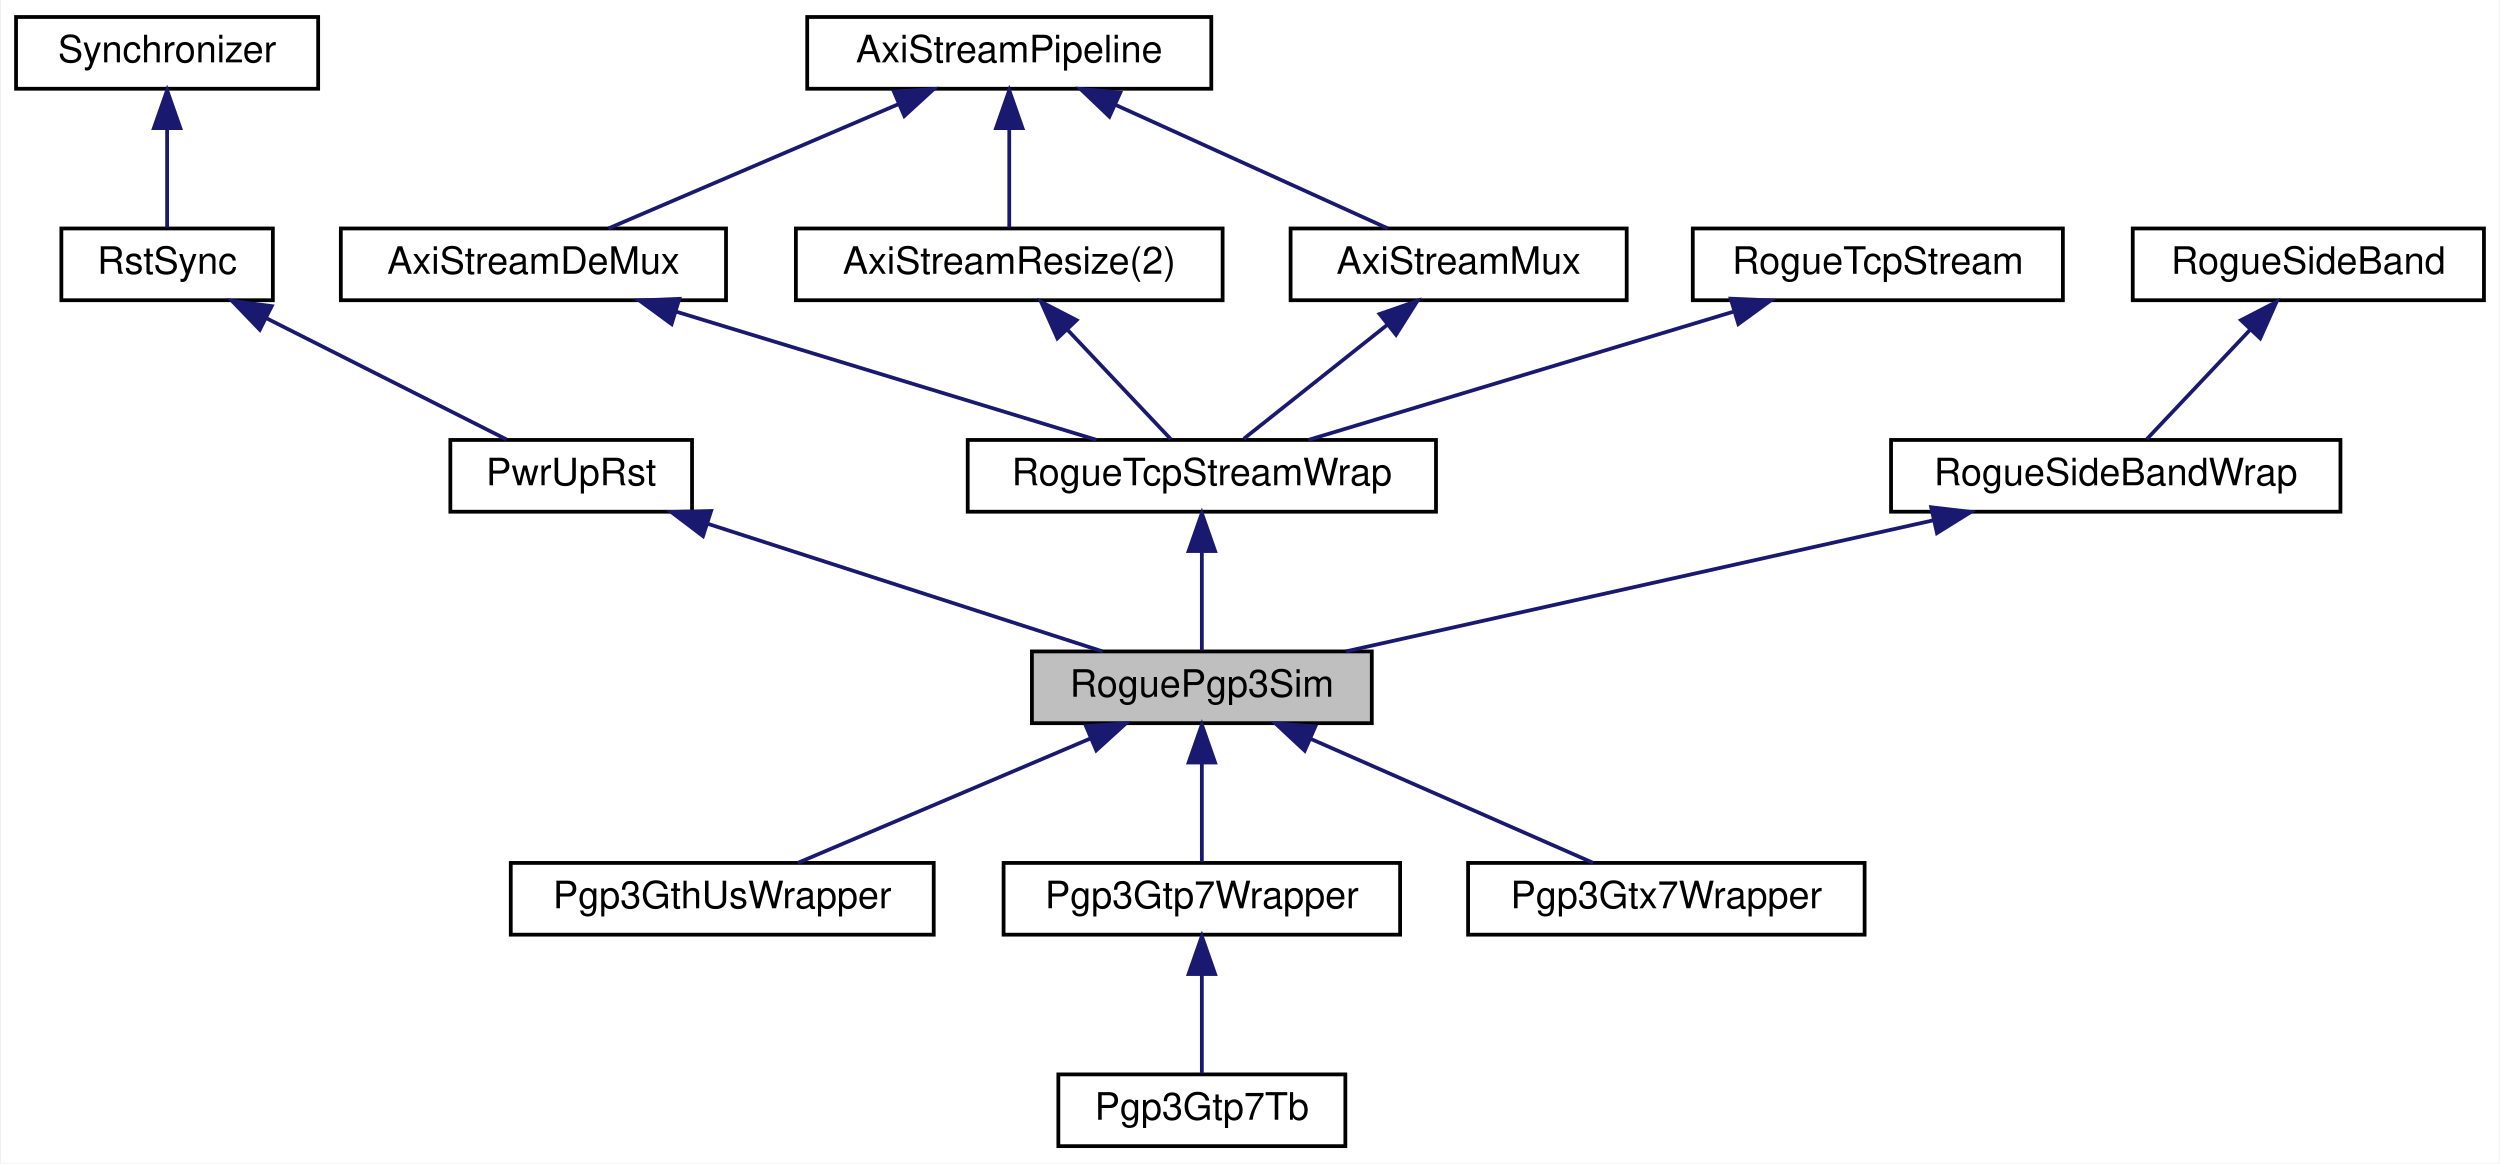
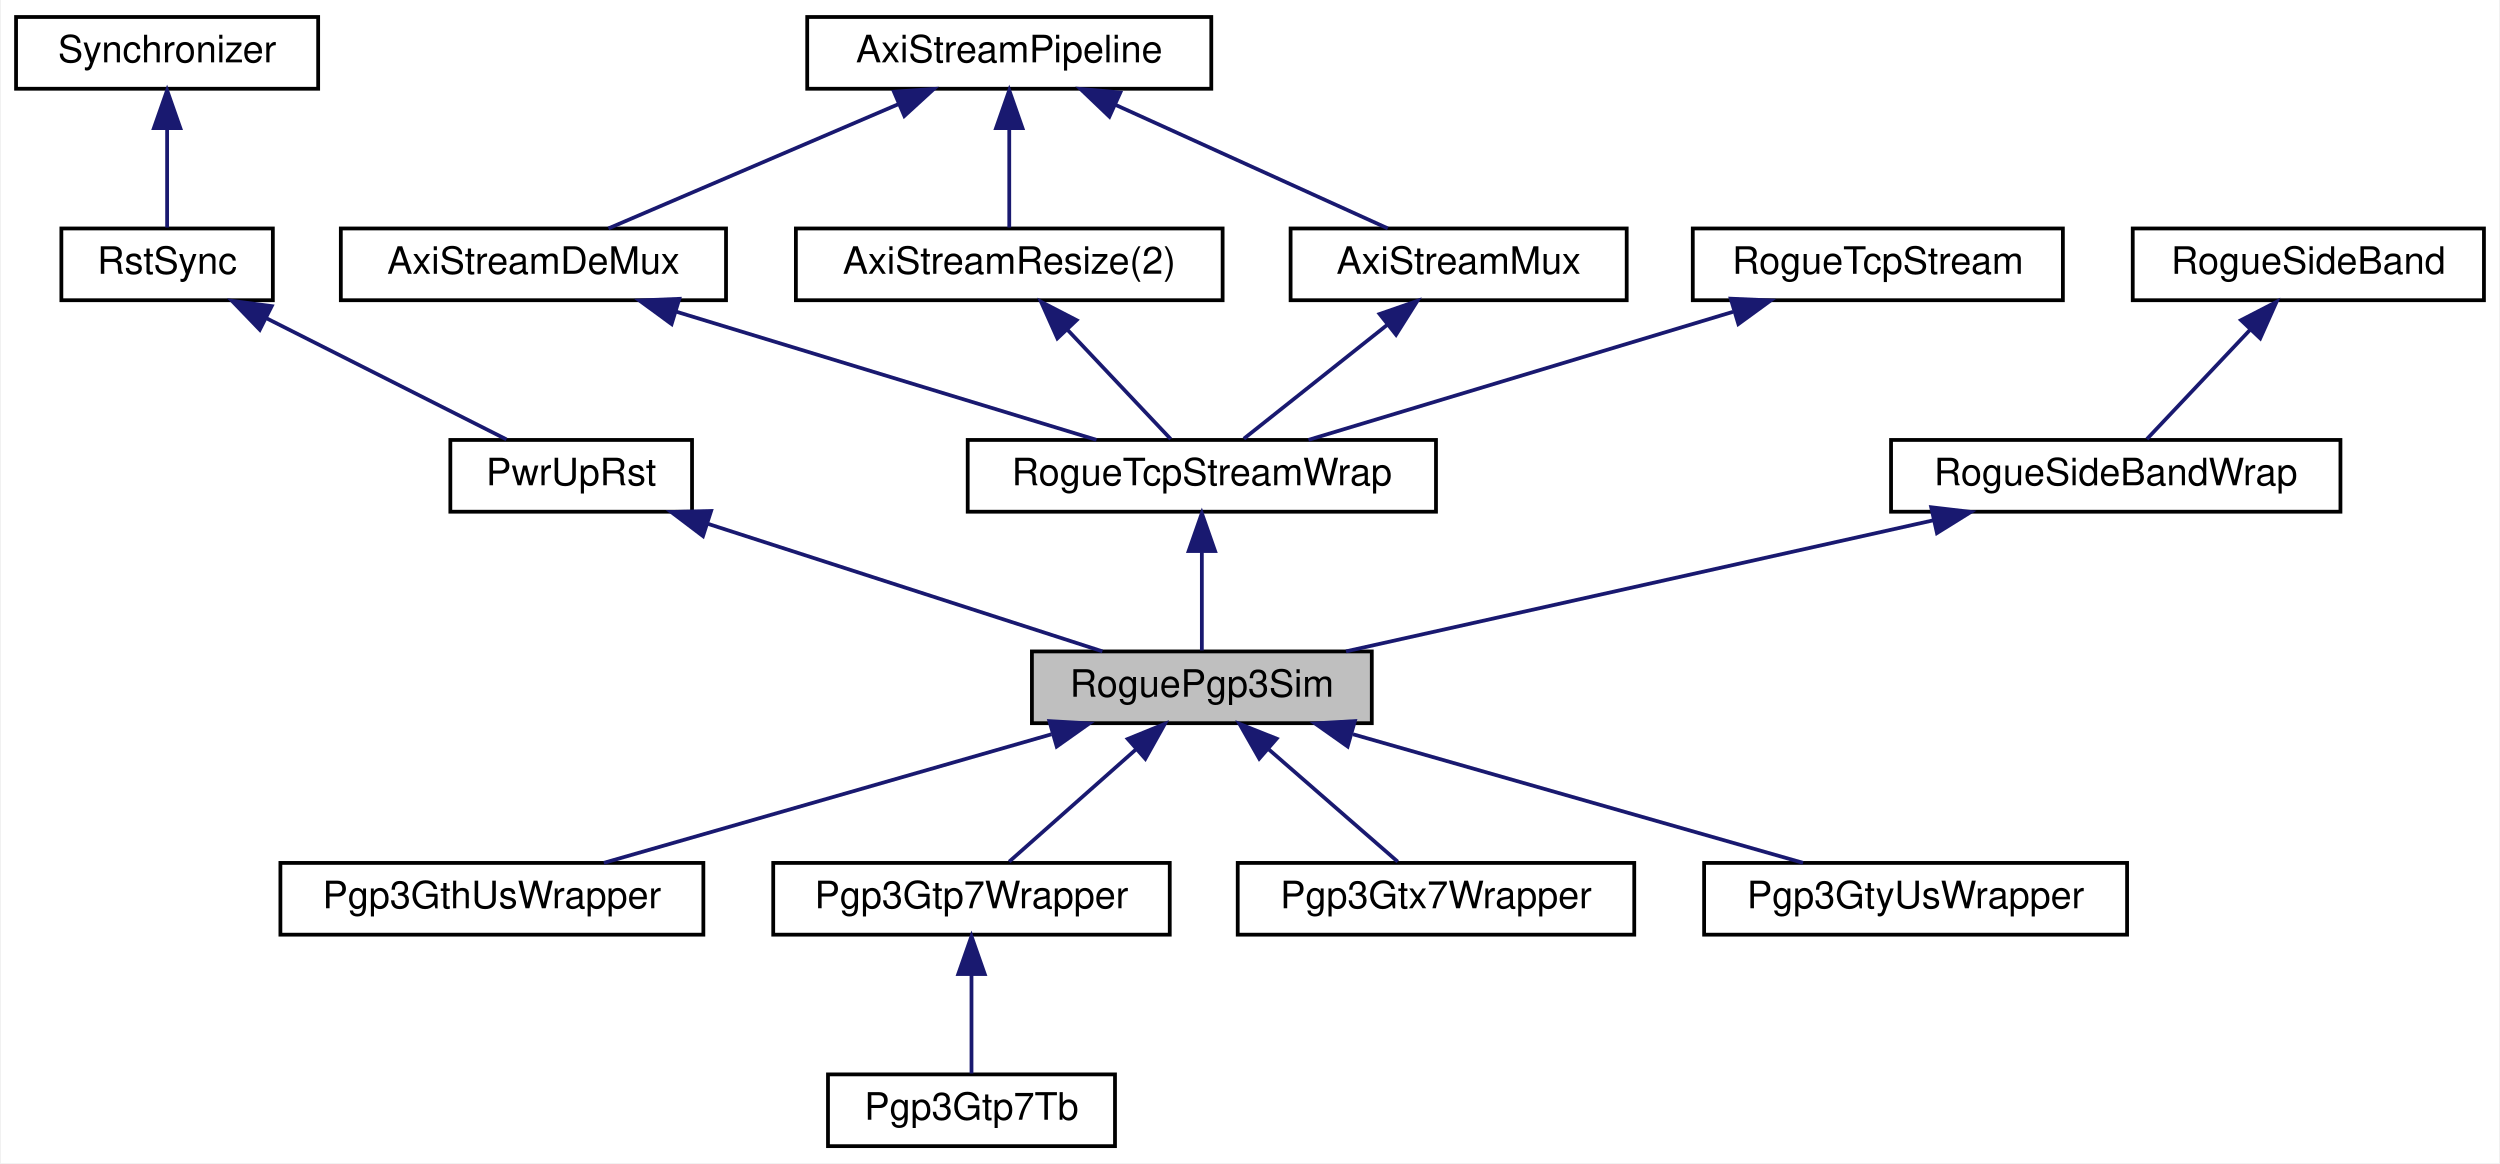
<svg xmlns="http://www.w3.org/2000/svg" xmlns:xlink="http://www.w3.org/1999/xlink" width="662pt" height="308pt" viewBox="0.00 0.00 661.50 308.00">
  <g id="graph0" class="graph" transform="scale(1 1) rotate(0) translate(4 304)">
    <polygon fill="white" stroke="transparent" points="-4,4 -4,-304 657.5,-304 657.5,4 -4,4" />
    <g id="node1" class="node">
      <g id="a_node1">
        <a xlink:title=" ">
          <polygon fill="#bfbfbf" stroke="black" points="269,-112.5 269,-131.5 359,-131.5 359,-112.5 269,-112.5" />
          <text text-anchor="middle" x="314" y="-119.5" font-family="Helvetica,sans-Serif" font-size="10.00">RoguePgp3Sim</text>
        </a>
      </g>
    </g>
    <g id="node13" class="node">
      <g id="a_node13">
        <a xlink:href="classPgp3GthUsWrapper.html" target="_top" xlink:title=" ">
-           <polygon fill="white" stroke="black" points="131,-56.5 131,-75.5 243,-75.5 243,-56.5 131,-56.5" />
-           <text text-anchor="middle" x="187" y="-63.5" font-family="Helvetica,sans-Serif" font-size="10.00">Pgp3GthUsWrapper</text>
+           <polygon fill="white" stroke="black" points="70,-56.5 70,-75.5 182,-75.5 182,-56.5 70,-56.5" />
+           <text text-anchor="middle" x="126" y="-63.5" font-family="Helvetica,sans-Serif" font-size="10.00">Pgp3GthUsWrapper</text>
        </a>
      </g>
    </g>
    <g id="edge14" class="edge">
-       <path fill="none" stroke="midnightblue" d="M284.61,-108.5C260.8,-98.38 227.89,-84.39 207.03,-75.52" />
-       <polygon fill="midnightblue" stroke="midnightblue" points="283.3,-111.75 293.88,-112.44 286.04,-105.31 283.3,-111.75" />
+       <path fill="none" stroke="midnightblue" d="M274.2,-109.57C238.73,-99.38 187.63,-84.7 155.65,-75.52" />
+       <polygon fill="midnightblue" stroke="midnightblue" points="273.63,-113.05 284.21,-112.44 275.57,-106.32 273.63,-113.05" />
    </g>
    <g id="node14" class="node">
      <g id="a_node14">
        <a xlink:href="classPgp3Gtp7Wrapper.html" target="_top" xlink:title=" ">
-           <polygon fill="white" stroke="black" points="261.5,-56.5 261.5,-75.5 366.5,-75.5 366.5,-56.5 261.5,-56.5" />
-           <text text-anchor="middle" x="314" y="-63.5" font-family="Helvetica,sans-Serif" font-size="10.00">Pgp3Gtp7Wrapper</text>
+           <polygon fill="white" stroke="black" points="200.5,-56.5 200.5,-75.5 305.5,-75.5 305.5,-56.5 200.5,-56.5" />
+           <text text-anchor="middle" x="253" y="-63.5" font-family="Helvetica,sans-Serif" font-size="10.00">Pgp3Gtp7Wrapper</text>
        </a>
      </g>
    </g>
    <g id="edge15" class="edge">
-       <path fill="none" stroke="midnightblue" d="M314,-101.8C314,-92.91 314,-82.78 314,-75.75" />
-       <polygon fill="midnightblue" stroke="midnightblue" points="310.5,-102.08 314,-112.08 317.5,-102.08 310.5,-102.08" />
+       <path fill="none" stroke="midnightblue" d="M296.53,-105.54C285.66,-95.91 272.06,-83.87 262.98,-75.83" />
+       <polygon fill="midnightblue" stroke="midnightblue" points="294.39,-108.32 304.2,-112.32 299.03,-103.07 294.39,-108.32" />
    </g>
    <g id="node16" class="node">
      <g id="a_node16">
        <a xlink:href="classPgp3Gtx7Wrapper.html" target="_top" xlink:title=" ">
-           <polygon fill="white" stroke="black" points="384.5,-56.5 384.5,-75.5 489.5,-75.5 489.5,-56.5 384.5,-56.5" />
-           <text text-anchor="middle" x="437" y="-63.5" font-family="Helvetica,sans-Serif" font-size="10.00">Pgp3Gtx7Wrapper</text>
+           <polygon fill="white" stroke="black" points="323.5,-56.5 323.5,-75.5 428.5,-75.5 428.5,-56.5 323.5,-56.5" />
+           <text text-anchor="middle" x="376" y="-63.5" font-family="Helvetica,sans-Serif" font-size="10.00">Pgp3Gtx7Wrapper</text>
        </a>
      </g>
    </g>
    <g id="edge17" class="edge">
-       <path fill="none" stroke="midnightblue" d="M342.77,-108.37C365.81,-98.26 397.48,-84.35 417.6,-75.52" />
-       <polygon fill="midnightblue" stroke="midnightblue" points="341.24,-105.22 333.49,-112.44 344.05,-111.63 341.24,-105.22" />
+       <path fill="none" stroke="midnightblue" d="M331.75,-105.54C342.81,-95.91 356.63,-83.87 365.86,-75.83" />
+       <polygon fill="midnightblue" stroke="midnightblue" points="329.2,-103.12 323.96,-112.32 333.8,-108.4 329.2,-103.12" />
+     </g>
+     <g id="node17" class="node">
+       <g id="a_node17">
+         <a xlink:href="classPgp3GtyUsWrapper.html" target="_top" xlink:title=" ">
+           <polygon fill="white" stroke="black" points="447,-56.5 447,-75.5 559,-75.5 559,-56.5 447,-56.5" />
+           <text text-anchor="middle" x="503" y="-63.5" font-family="Helvetica,sans-Serif" font-size="10.00">Pgp3GtyUsWrapper</text>
+         </a>
+       </g>
+     </g>
+     <g id="edge18" class="edge">
+       <path fill="none" stroke="midnightblue" d="M354.01,-109.57C389.67,-99.38 441.04,-84.7 473.19,-75.52" />
+       <polygon fill="midnightblue" stroke="midnightblue" points="352.6,-106.33 343.95,-112.44 354.52,-113.06 352.6,-106.33" />
    </g>
    <g id="node2" class="node">
      <g id="a_node2">
        <a xlink:href="classPwrUpRst.html" target="_top" xlink:title=" ">
          <polygon fill="white" stroke="black" points="115,-168.5 115,-187.5 179,-187.5 179,-168.5 115,-168.5" />
          <text text-anchor="middle" x="147" y="-175.5" font-family="Helvetica,sans-Serif" font-size="10.00">PwrUpRst</text>
        </a>
      </g>
    </g>
    <g id="edge1" class="edge">
      <path fill="none" stroke="midnightblue" d="M183.17,-165.3C214.64,-155.13 259.49,-140.62 287.66,-131.52" />
      <polygon fill="midnightblue" stroke="midnightblue" points="181.9,-162.04 173.46,-168.44 184.05,-168.7 181.9,-162.04" />
    </g>
    <g id="node3" class="node">
      <g id="a_node3">
        <a xlink:href="classRstSync.html" target="_top" xlink:title=" ">
          <polygon fill="white" stroke="black" points="12,-224.5 12,-243.5 68,-243.5 68,-224.5 12,-224.5" />
          <text text-anchor="middle" x="40" y="-231.5" font-family="Helvetica,sans-Serif" font-size="10.00">RstSync</text>
        </a>
      </g>
    </g>
    <g id="edge2" class="edge">
      <path fill="none" stroke="midnightblue" d="M66.3,-219.73C86.11,-209.73 112.71,-196.31 129.85,-187.65" />
      <polygon fill="midnightblue" stroke="midnightblue" points="64.54,-216.69 57.19,-224.32 67.7,-222.94 64.54,-216.69" />
    </g>
    <g id="node4" class="node">
      <g id="a_node4">
        <a xlink:href="classSynchronizer.html" target="_top" xlink:title=" ">
          <polygon fill="white" stroke="black" points="0,-280.5 0,-299.5 80,-299.5 80,-280.5 0,-280.5" />
          <text text-anchor="middle" x="40" y="-287.5" font-family="Helvetica,sans-Serif" font-size="10.00">Synchronizer</text>
        </a>
      </g>
    </g>
    <g id="edge3" class="edge">
      <path fill="none" stroke="midnightblue" d="M40,-269.8C40,-260.91 40,-250.78 40,-243.75" />
      <polygon fill="midnightblue" stroke="midnightblue" points="36.5,-270.08 40,-280.08 43.5,-270.08 36.5,-270.08" />
    </g>
    <g id="node5" class="node">
      <g id="a_node5">
        <a xlink:href="classRogueTcpStreamWrap.html" target="_top" xlink:title=" ">
          <polygon fill="white" stroke="black" points="252,-168.5 252,-187.5 376,-187.5 376,-168.5 252,-168.5" />
          <text text-anchor="middle" x="314" y="-175.5" font-family="Helvetica,sans-Serif" font-size="10.00">RogueTcpStreamWrap</text>
        </a>
      </g>
    </g>
    <g id="edge4" class="edge">
      <path fill="none" stroke="midnightblue" d="M314,-157.8C314,-148.91 314,-138.78 314,-131.75" />
      <polygon fill="midnightblue" stroke="midnightblue" points="310.5,-158.08 314,-168.08 317.5,-158.08 310.5,-158.08" />
    </g>
    <g id="node6" class="node">
      <g id="a_node6">
        <a xlink:href="classAxiStreamDeMux.html" target="_top" xlink:title=" ">
          <polygon fill="white" stroke="black" points="86,-224.5 86,-243.5 188,-243.5 188,-224.5 86,-224.5" />
          <text text-anchor="middle" x="137" y="-231.5" font-family="Helvetica,sans-Serif" font-size="10.00">AxiStreamDeMux</text>
        </a>
      </g>
    </g>
    <g id="edge5" class="edge">
      <path fill="none" stroke="midnightblue" d="M174.9,-221.44C208.28,-211.26 256.1,-196.66 286.09,-187.52" />
      <polygon fill="midnightblue" stroke="midnightblue" points="173.59,-218.18 165.05,-224.44 175.63,-224.87 173.59,-218.18" />
    </g>
    <g id="node7" class="node">
      <g id="a_node7">
        <a xlink:href="classAxiStreamPipeline.html" target="_top" xlink:title=" ">
          <polygon fill="white" stroke="black" points="209.5,-280.5 209.5,-299.5 316.5,-299.5 316.5,-280.5 209.5,-280.5" />
          <text text-anchor="middle" x="263" y="-287.5" font-family="Helvetica,sans-Serif" font-size="10.00">AxiStreamPipeline</text>
        </a>
      </g>
    </g>
    <g id="edge6" class="edge">
      <path fill="none" stroke="midnightblue" d="M233.84,-276.5C210.22,-266.38 177.57,-252.39 156.87,-243.52" />
      <polygon fill="midnightblue" stroke="midnightblue" points="232.46,-279.72 243.03,-280.44 235.22,-273.29 232.46,-279.72" />
    </g>
    <g id="node8" class="node">
      <g id="a_node8">
        <a xlink:href="classAxiStreamResize.html" target="_top" xlink:title=" ">
          <polygon fill="white" stroke="black" points="206.5,-224.5 206.5,-243.5 319.5,-243.5 319.5,-224.5 206.5,-224.5" />
          <text text-anchor="middle" x="263" y="-231.5" font-family="Helvetica,sans-Serif" font-size="10.00">AxiStreamResize(2)</text>
        </a>
      </g>
    </g>
    <g id="edge8" class="edge">
      <path fill="none" stroke="midnightblue" d="M263,-269.8C263,-260.91 263,-250.78 263,-243.75" />
      <polygon fill="midnightblue" stroke="midnightblue" points="259.5,-270.08 263,-280.08 266.5,-270.08 259.5,-270.08" />
    </g>
    <g id="node10" class="node">
      <g id="a_node10">
        <a xlink:href="classAxiStreamMux.html" target="_top" xlink:title=" ">
          <polygon fill="white" stroke="black" points="337.5,-224.5 337.5,-243.5 426.5,-243.5 426.5,-224.5 337.5,-224.5" />
          <text text-anchor="middle" x="382" y="-231.5" font-family="Helvetica,sans-Serif" font-size="10.00">AxiStreamMux</text>
        </a>
      </g>
    </g>
    <g id="edge11" class="edge">
      <path fill="none" stroke="midnightblue" d="M291.14,-276.23C313.4,-266.13 343.86,-252.31 363.23,-243.52" />
      <polygon fill="midnightblue" stroke="midnightblue" points="289.52,-273.12 281.86,-280.44 292.41,-279.5 289.52,-273.12" />
    </g>
    <g id="edge7" class="edge">
      <path fill="none" stroke="midnightblue" d="M278.38,-216.72C287.37,-207.2 298.36,-195.56 305.74,-187.75" />
      <polygon fill="midnightblue" stroke="midnightblue" points="275.74,-214.41 271.42,-224.08 280.83,-219.22 275.74,-214.41" />
    </g>
    <g id="node9" class="node">
      <g id="a_node9">
        <a xlink:href="classRogueTcpStream.html" target="_top" xlink:title=" ">
          <polygon fill="white" stroke="black" points="444,-224.5 444,-243.5 542,-243.5 542,-224.5 444,-224.5" />
          <text text-anchor="middle" x="493" y="-231.5" font-family="Helvetica,sans-Serif" font-size="10.00">RogueTcpStream</text>
        </a>
      </g>
    </g>
    <g id="edge9" class="edge">
      <path fill="none" stroke="midnightblue" d="M454.67,-221.44C420.92,-211.26 372.55,-196.66 342.23,-187.52" />
      <polygon fill="midnightblue" stroke="midnightblue" points="454.05,-224.91 464.64,-224.44 456.07,-218.2 454.05,-224.91" />
    </g>
    <g id="edge10" class="edge">
      <path fill="none" stroke="midnightblue" d="M363.24,-218.1C351,-208.38 335.44,-196.03 325.12,-187.83" />
      <polygon fill="midnightblue" stroke="midnightblue" points="361.07,-220.85 371.07,-224.32 365.42,-215.36 361.07,-220.85" />
    </g>
    <g id="node11" class="node">
      <g id="a_node11">
        <a xlink:href="classRogueSideBandWrap.html" target="_top" xlink:title=" ">
          <polygon fill="white" stroke="black" points="496.5,-168.5 496.5,-187.5 615.5,-187.5 615.5,-168.5 496.5,-168.5" />
          <text text-anchor="middle" x="556" y="-175.5" font-family="Helvetica,sans-Serif" font-size="10.00">RogueSideBandWrap</text>
        </a>
      </g>
    </g>
    <g id="edge12" class="edge">
      <path fill="none" stroke="midnightblue" d="M507.68,-166.22C461.95,-156.01 394.22,-140.9 352.17,-131.52" />
      <polygon fill="midnightblue" stroke="midnightblue" points="507.13,-169.68 517.65,-168.44 508.66,-162.85 507.13,-169.68" />
    </g>
    <g id="node12" class="node">
      <g id="a_node12">
        <a xlink:href="classRogueSideBand.html" target="_top" xlink:title=" ">
          <polygon fill="white" stroke="black" points="560.5,-224.5 560.5,-243.5 653.5,-243.5 653.5,-224.5 560.5,-224.5" />
          <text text-anchor="middle" x="607" y="-231.5" font-family="Helvetica,sans-Serif" font-size="10.00">RogueSideBand</text>
        </a>
      </g>
    </g>
    <g id="edge13" class="edge">
      <path fill="none" stroke="midnightblue" d="M591.62,-216.72C582.63,-207.2 571.64,-195.56 564.26,-187.75" />
      <polygon fill="midnightblue" stroke="midnightblue" points="589.17,-219.22 598.58,-224.08 594.26,-214.41 589.17,-219.22" />
    </g>
    <g id="node15" class="node">
      <g id="a_node15">
        <a xlink:href="classPgp3Gtp7Tb.html" target="_top" xlink:title=" ">
-           <polygon fill="white" stroke="black" points="276,-0.5 276,-19.5 352,-19.5 352,-0.5 276,-0.5" />
-           <text text-anchor="middle" x="314" y="-7.5" font-family="Helvetica,sans-Serif" font-size="10.00">Pgp3Gtp7Tb</text>
+           <polygon fill="white" stroke="black" points="215,-0.5 215,-19.5 291,-19.5 291,-0.5 215,-0.5" />
+           <text text-anchor="middle" x="253" y="-7.5" font-family="Helvetica,sans-Serif" font-size="10.00">Pgp3Gtp7Tb</text>
        </a>
      </g>
    </g>
    <g id="edge16" class="edge">
-       <path fill="none" stroke="midnightblue" d="M314,-45.8C314,-36.91 314,-26.78 314,-19.75" />
-       <polygon fill="midnightblue" stroke="midnightblue" points="310.5,-46.08 314,-56.08 317.5,-46.08 310.5,-46.08" />
+       <path fill="none" stroke="midnightblue" d="M253,-45.8C253,-36.91 253,-26.78 253,-19.75" />
+       <polygon fill="midnightblue" stroke="midnightblue" points="249.5,-46.08 253,-56.08 256.5,-46.08 249.5,-46.08" />
    </g>
  </g>
</svg>
